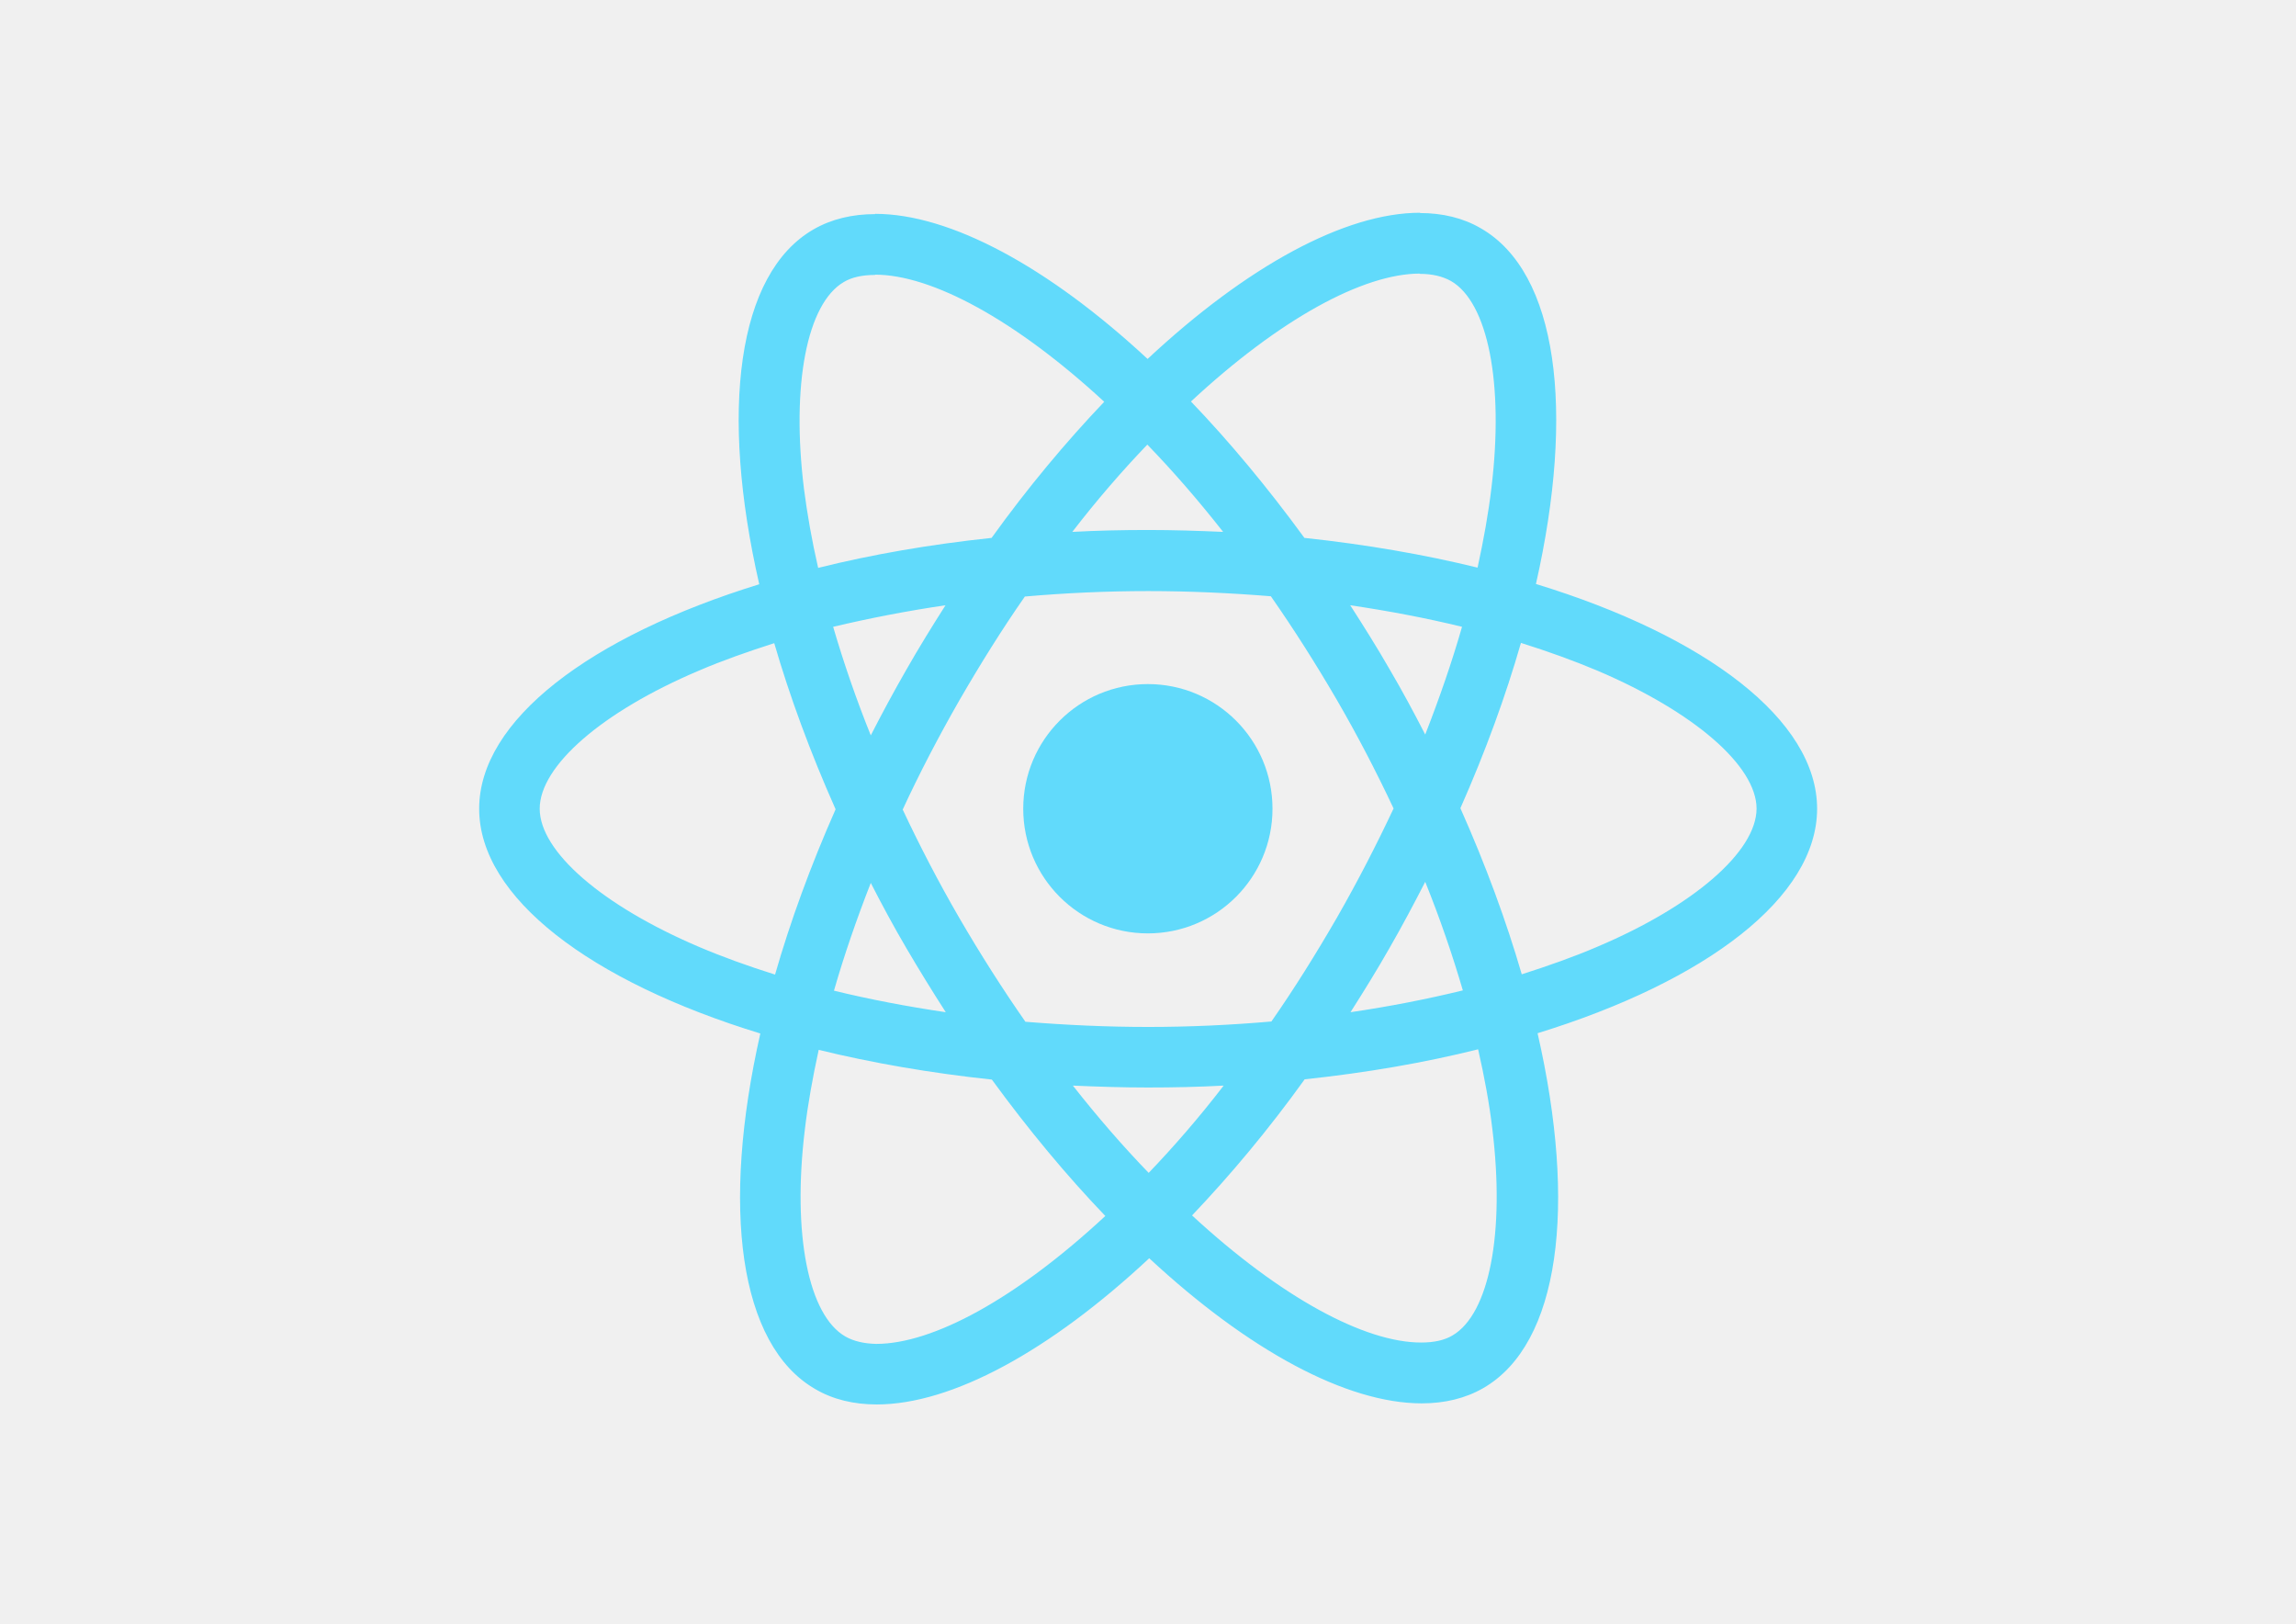
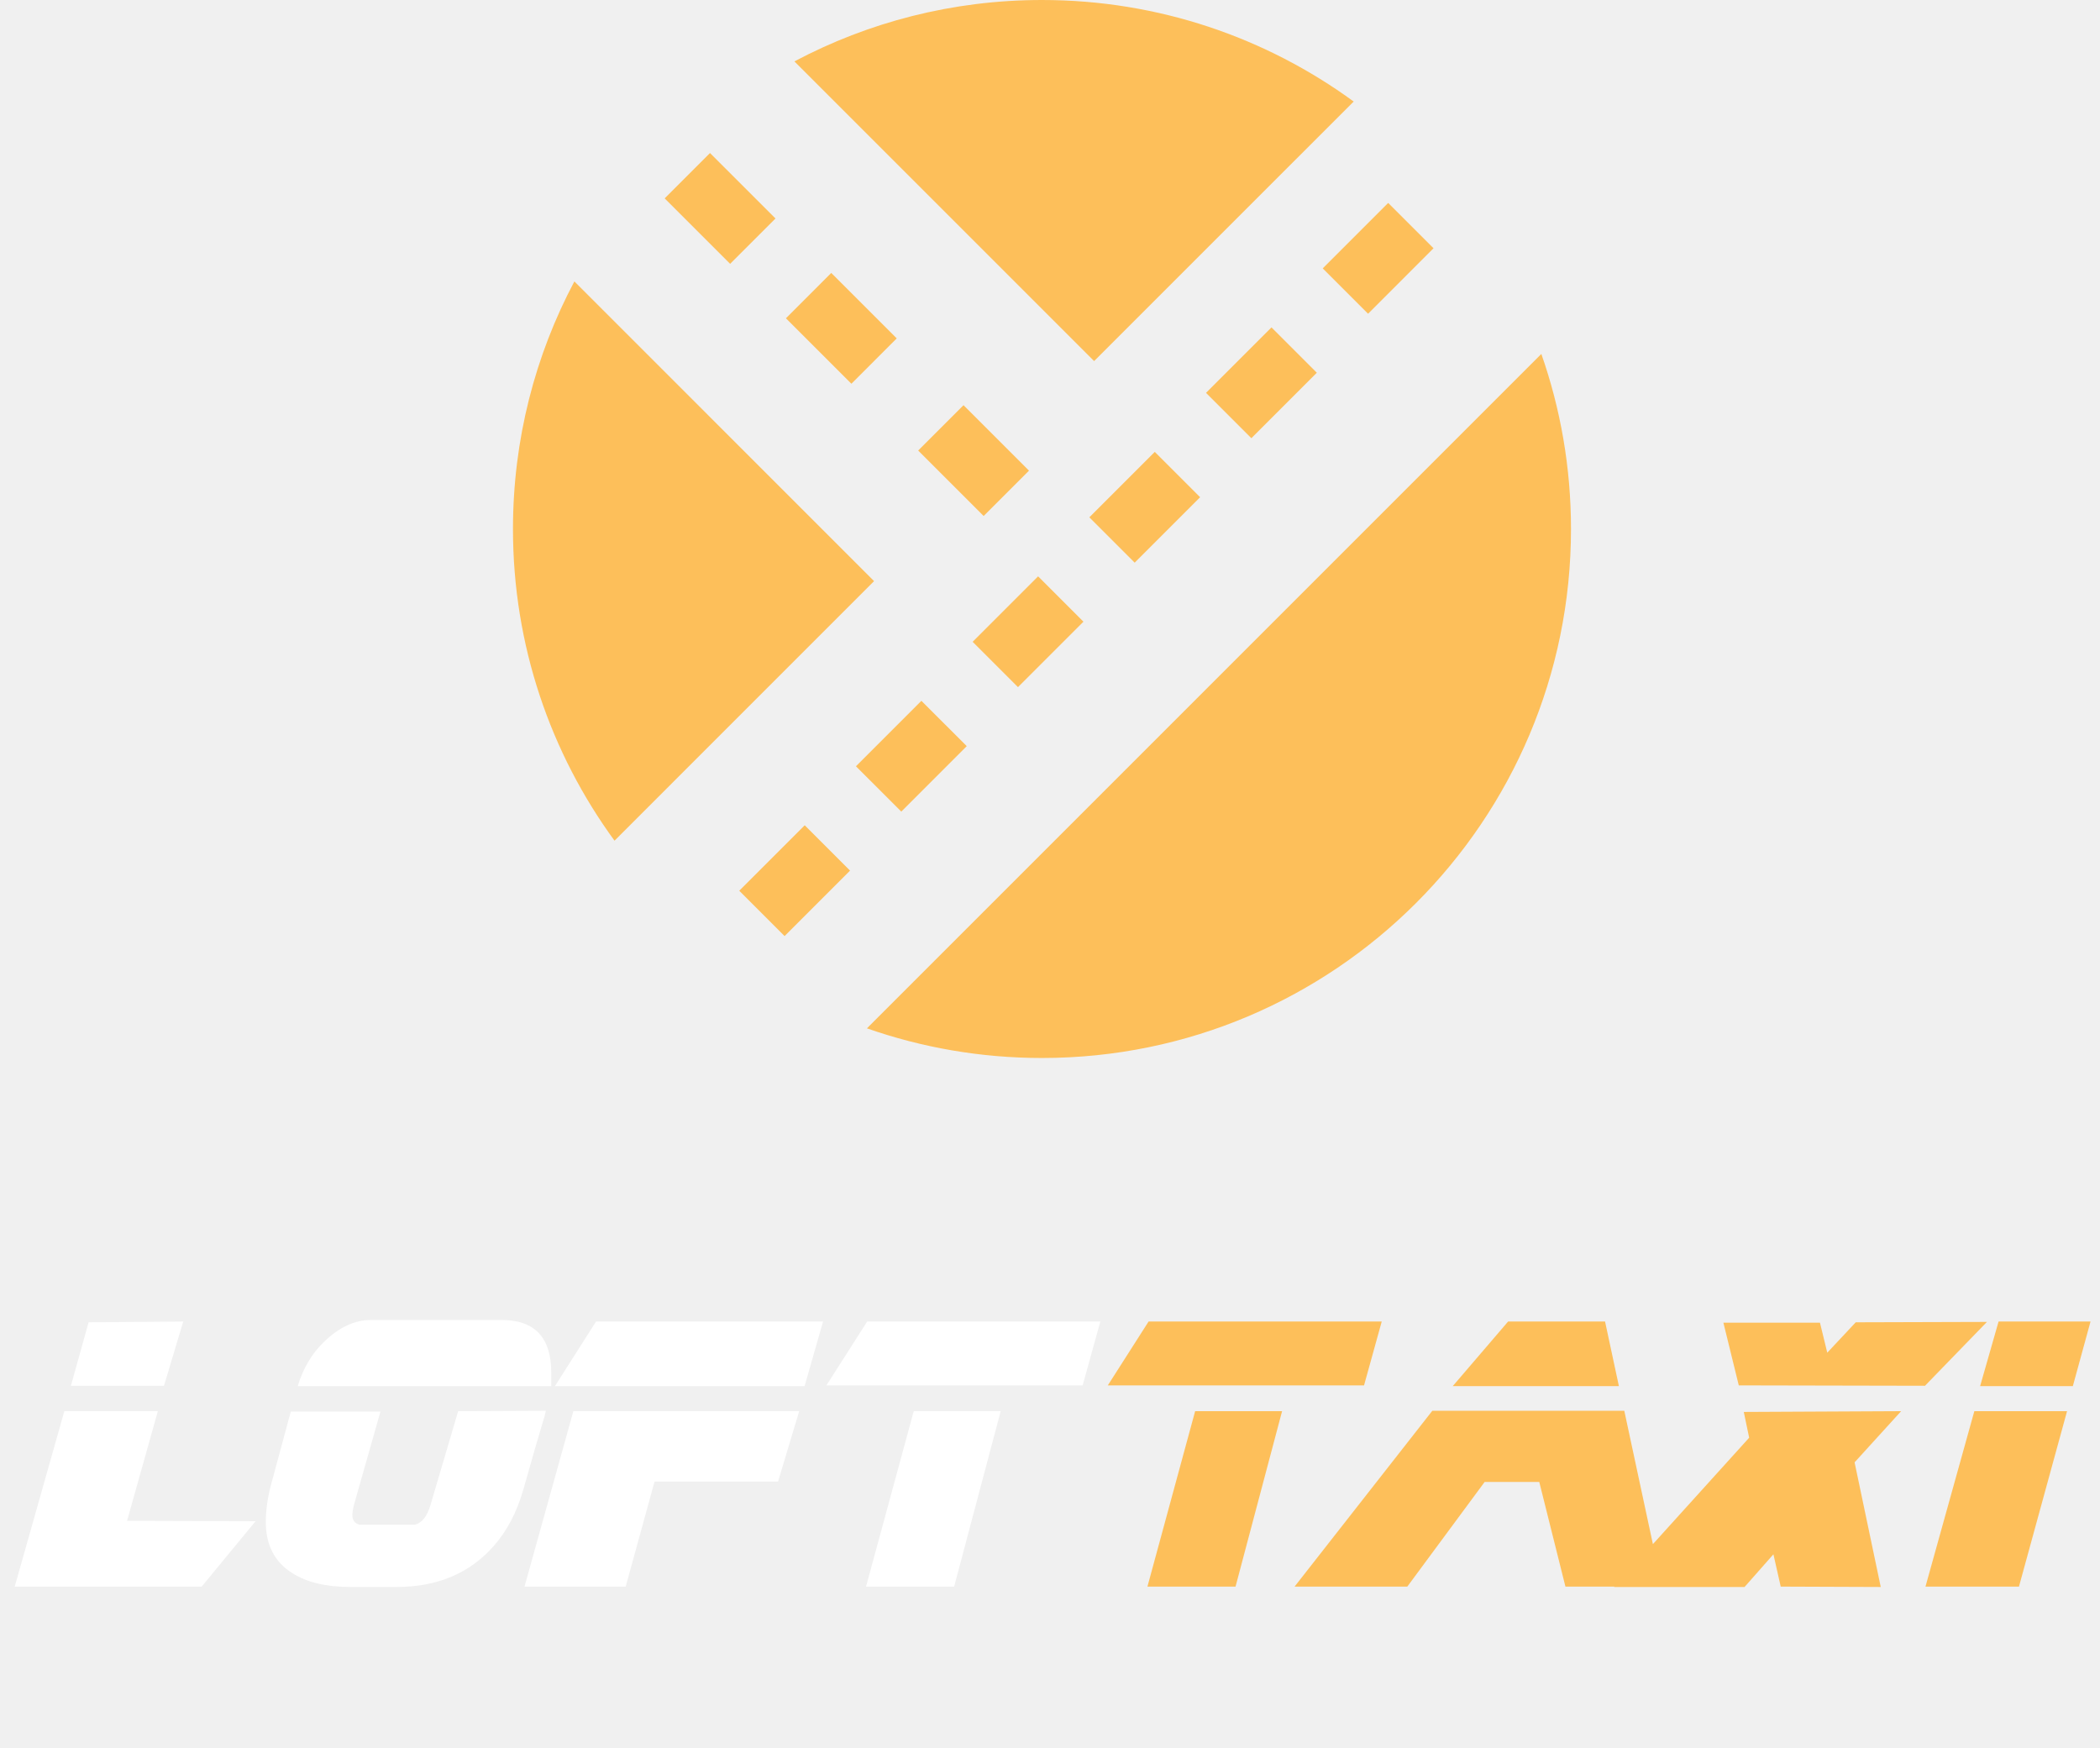
- <svg xmlns="http://www.w3.org/2000/svg" viewBox="0 0 841.9 595.3">
-   <g fill="#61DAFB">
-     <path d="M666.3 296.5c0-32.5-40.7-63.3-103.1-82.4 14.4-63.6 8-114.2-20.2-130.4-6.5-3.8-14.1-5.6-22.4-5.6v22.3c4.6 0 8.3.9 11.4 2.6 13.6 7.8 19.5 37.5 14.9 75.7-1.1 9.4-2.9 19.3-5.1 29.4-19.6-4.8-41-8.5-63.5-10.9-13.5-18.5-27.5-35.3-41.6-50 32.6-30.3 63.2-46.9 84-46.9V78c-27.5 0-63.5 19.6-99.9 53.6-36.4-33.8-72.4-53.2-99.9-53.2v22.3c20.7 0 51.4 16.5 84 46.6-14 14.7-28 31.4-41.3 49.9-22.6 2.4-44 6.1-63.6 11-2.3-10-4-19.7-5.2-29-4.7-38.2 1.1-67.9 14.6-75.8 3-1.8 6.9-2.6 11.5-2.6V78.5c-8.4 0-16 1.8-22.6 5.6-28.1 16.2-34.4 66.7-19.9 130.1-62.2 19.2-102.7 49.9-102.7 82.3 0 32.5 40.7 63.3 103.1 82.4-14.4 63.6-8 114.2 20.2 130.4 6.5 3.8 14.1 5.6 22.5 5.6 27.5 0 63.5-19.6 99.9-53.6 36.4 33.8 72.4 53.2 99.9 53.2 8.4 0 16-1.8 22.6-5.6 28.1-16.2 34.4-66.7 19.9-130.1 62-19.1 102.5-49.9 102.5-82.3zm-130.2-66.7c-3.7 12.9-8.3 26.2-13.5 39.5-4.1-8-8.4-16-13.1-24-4.6-8-9.5-15.8-14.4-23.4 14.2 2.1 27.9 4.7 41 7.9zm-45.8 106.5c-7.8 13.5-15.8 26.3-24.1 38.2-14.9 1.3-30 2-45.2 2-15.1 0-30.2-.7-45-1.9-8.3-11.9-16.4-24.6-24.2-38-7.6-13.1-14.5-26.4-20.8-39.8 6.2-13.4 13.2-26.8 20.7-39.9 7.8-13.5 15.8-26.3 24.1-38.2 14.9-1.3 30-2 45.2-2 15.1 0 30.2.7 45 1.9 8.3 11.9 16.4 24.6 24.2 38 7.6 13.1 14.5 26.4 20.8 39.8-6.3 13.4-13.2 26.8-20.7 39.9zm32.3-13c5.4 13.4 10 26.8 13.8 39.8-13.1 3.2-26.9 5.9-41.2 8 4.9-7.7 9.8-15.6 14.4-23.7 4.6-8 8.9-16.1 13-24.1zM421.2 430c-9.3-9.6-18.6-20.3-27.8-32 9 .4 18.2.7 27.5.7 9.4 0 18.7-.2 27.8-.7-9 11.7-18.3 22.4-27.5 32zm-74.4-58.9c-14.2-2.1-27.9-4.7-41-7.9 3.7-12.9 8.3-26.2 13.5-39.5 4.1 8 8.4 16 13.1 24 4.7 8 9.5 15.8 14.4 23.4zM420.7 163c9.3 9.6 18.6 20.3 27.8 32-9-.4-18.2-.7-27.5-.7-9.4 0-18.7.2-27.8.7 9-11.7 18.3-22.4 27.5-32zm-74 58.9c-4.9 7.7-9.8 15.6-14.4 23.7-4.6 8-8.9 16-13 24-5.4-13.4-10-26.8-13.8-39.8 13.1-3.1 26.9-5.8 41.2-7.9zm-90.5 125.2c-35.4-15.1-58.3-34.9-58.3-50.6 0-15.7 22.9-35.6 58.3-50.6 8.6-3.7 18-7 27.7-10.1 5.7 19.6 13.2 40 22.5 60.9-9.2 20.8-16.6 41.1-22.2 60.6-9.9-3.1-19.3-6.5-28-10.2zM310 490c-13.6-7.8-19.5-37.5-14.9-75.7 1.1-9.4 2.9-19.3 5.1-29.4 19.6 4.8 41 8.5 63.5 10.9 13.5 18.5 27.5 35.3 41.6 50-32.6 30.3-63.2 46.9-84 46.9-4.5-.1-8.3-1-11.3-2.7zm237.2-76.2c4.7 38.2-1.1 67.9-14.6 75.8-3 1.8-6.9 2.6-11.5 2.6-20.7 0-51.4-16.5-84-46.6 14-14.7 28-31.4 41.3-49.9 22.6-2.4 44-6.1 63.6-11 2.3 10.1 4.1 19.8 5.2 29.1zm38.5-66.7c-8.6 3.7-18 7-27.7 10.1-5.7-19.6-13.2-40-22.5-60.9 9.2-20.8 16.6-41.1 22.2-60.6 9.9 3.1 19.3 6.5 28.1 10.2 35.4 15.1 58.3 34.9 58.3 50.6-.1 15.7-23 35.6-58.4 50.6zM320.8 78.4z" />
-     <circle cx="420.9" cy="296.5" r="45.7" />
-     <path d="M520.5 78.1z" />
-   </g>
+ <svg xmlns="http://www.w3.org/2000/svg" width="131" height="109" viewBox="0 0 131 109" fill="none">
+   <path d="M11.431 82.44L10.23 86.448H4.423L5.527 82.488L11.431 82.44ZM15.943 94.896L12.582 98.976H0.918L4.014 88.032H9.847L7.926 94.872L15.943 94.896ZM34.389 86.472H18.573C18.893 85.384 19.437 84.464 20.205 83.712C21.149 82.8 22.125 82.344 23.133 82.344H31.293C33.357 82.344 34.389 83.44 34.389 85.632C34.389 86.176 34.389 86.456 34.389 86.472ZM34.053 88.008L33.957 88.392C33.701 89.224 33.261 90.744 32.637 92.952C32.237 94.344 31.621 95.512 30.789 96.456C29.285 98.152 27.269 99 24.741 99H21.885C20.349 99 19.133 98.712 18.237 98.136C17.133 97.448 16.581 96.384 16.581 94.944C16.581 94.176 16.701 93.36 16.941 92.496L18.141 88.056H23.733L22.077 93.888C22.013 94.16 21.981 94.368 21.981 94.512C21.981 94.832 22.125 95.032 22.413 95.112H25.893C26.325 95 26.645 94.592 26.853 93.888L28.581 88.032L34.053 88.008ZM51.343 82.44L50.191 86.472H34.615L37.183 82.44H51.343ZM49.855 88.032L48.535 92.424H40.831L39.031 98.976H32.719L35.767 88.032H49.855ZM68.64 82.44L67.536 86.424H51.552L54.096 82.44H68.64ZM62.424 88.032L59.52 98.976H54.024L57 88.032H62.424Z" fill="white" />
+   <path d="M86.194 82.44L85.09 86.424H69.106L71.65 82.44H86.194ZM79.978 88.032L77.074 98.976H71.578L74.554 88.032H79.978ZM100.989 86.472H90.621L94.077 82.44H100.125L100.989 86.472ZM103.677 98.976H97.653L96.021 92.448H92.613L87.789 98.976H80.757L89.349 88.008H101.325L103.677 98.976ZM123.947 82.464L120.083 86.448L108.467 86.424L107.507 82.512H113.531L113.987 84.384L115.763 82.488L123.947 82.464ZM118.595 88.032L115.691 91.224L117.323 99L111.083 98.976L110.627 96.96L108.827 99H100.691L109.115 89.688L108.779 88.08L118.595 88.032ZM130.409 82.44L129.305 86.472H123.521L124.673 82.44H130.409ZM128.945 88.032L125.945 98.976H120.113L123.161 88.032H128.945Z" fill="#FDBF5A" />
+   <path fill-rule="evenodd" clip-rule="evenodd" d="M65 66C83.225 66 98 51.225 98 33C98 29.173 97.348 25.497 96.15 22.079L54.079 64.15C57.497 65.348 61.173 66 65 66ZM38.334 52.444L54.525 36.252L35.83 17.556C33.385 22.164 32 27.42 32 33C32 40.27 34.351 46.99 38.334 52.444ZM49.556 3.83L68.252 22.525L84.444 6.334C78.99 2.351 72.27 0 65 0C59.42 0 54.164 1.385 49.556 3.83Z" fill="#FDBF5A" />
+   <path d="M42.877 10.961L46.961 15.044" stroke="#FDBF5A" stroke-width="4" />
+   <path d="M51.613 52.897L47.529 56.98" stroke="#FDBF5A" stroke-width="4" />
+   <path d="M58.892 45.132L54.809 49.216" stroke="#FDBF5A" stroke-width="4" />
+   <path d="M66.172 37.368L62.088 41.451" stroke="#FDBF5A" stroke-width="4" />
+   <path d="M80.73 21.838L76.647 25.922" stroke="#FDBF5A" stroke-width="4" />
+   <path d="M88.01 14.073L83.927 18.157" stroke="#FDBF5A" stroke-width="4" />
+   <path d="M50.441 18.441L54.525 22.524" stroke="#FDBF5A" stroke-width="4" />
+   <path d="M58.691 26.691L62.775 30.774" stroke="#FDBF5A" stroke-width="4" />
+   <path d="M73.451 29.603L69.368 33.686" stroke="#FDBF5A" stroke-width="4" />
</svg>
